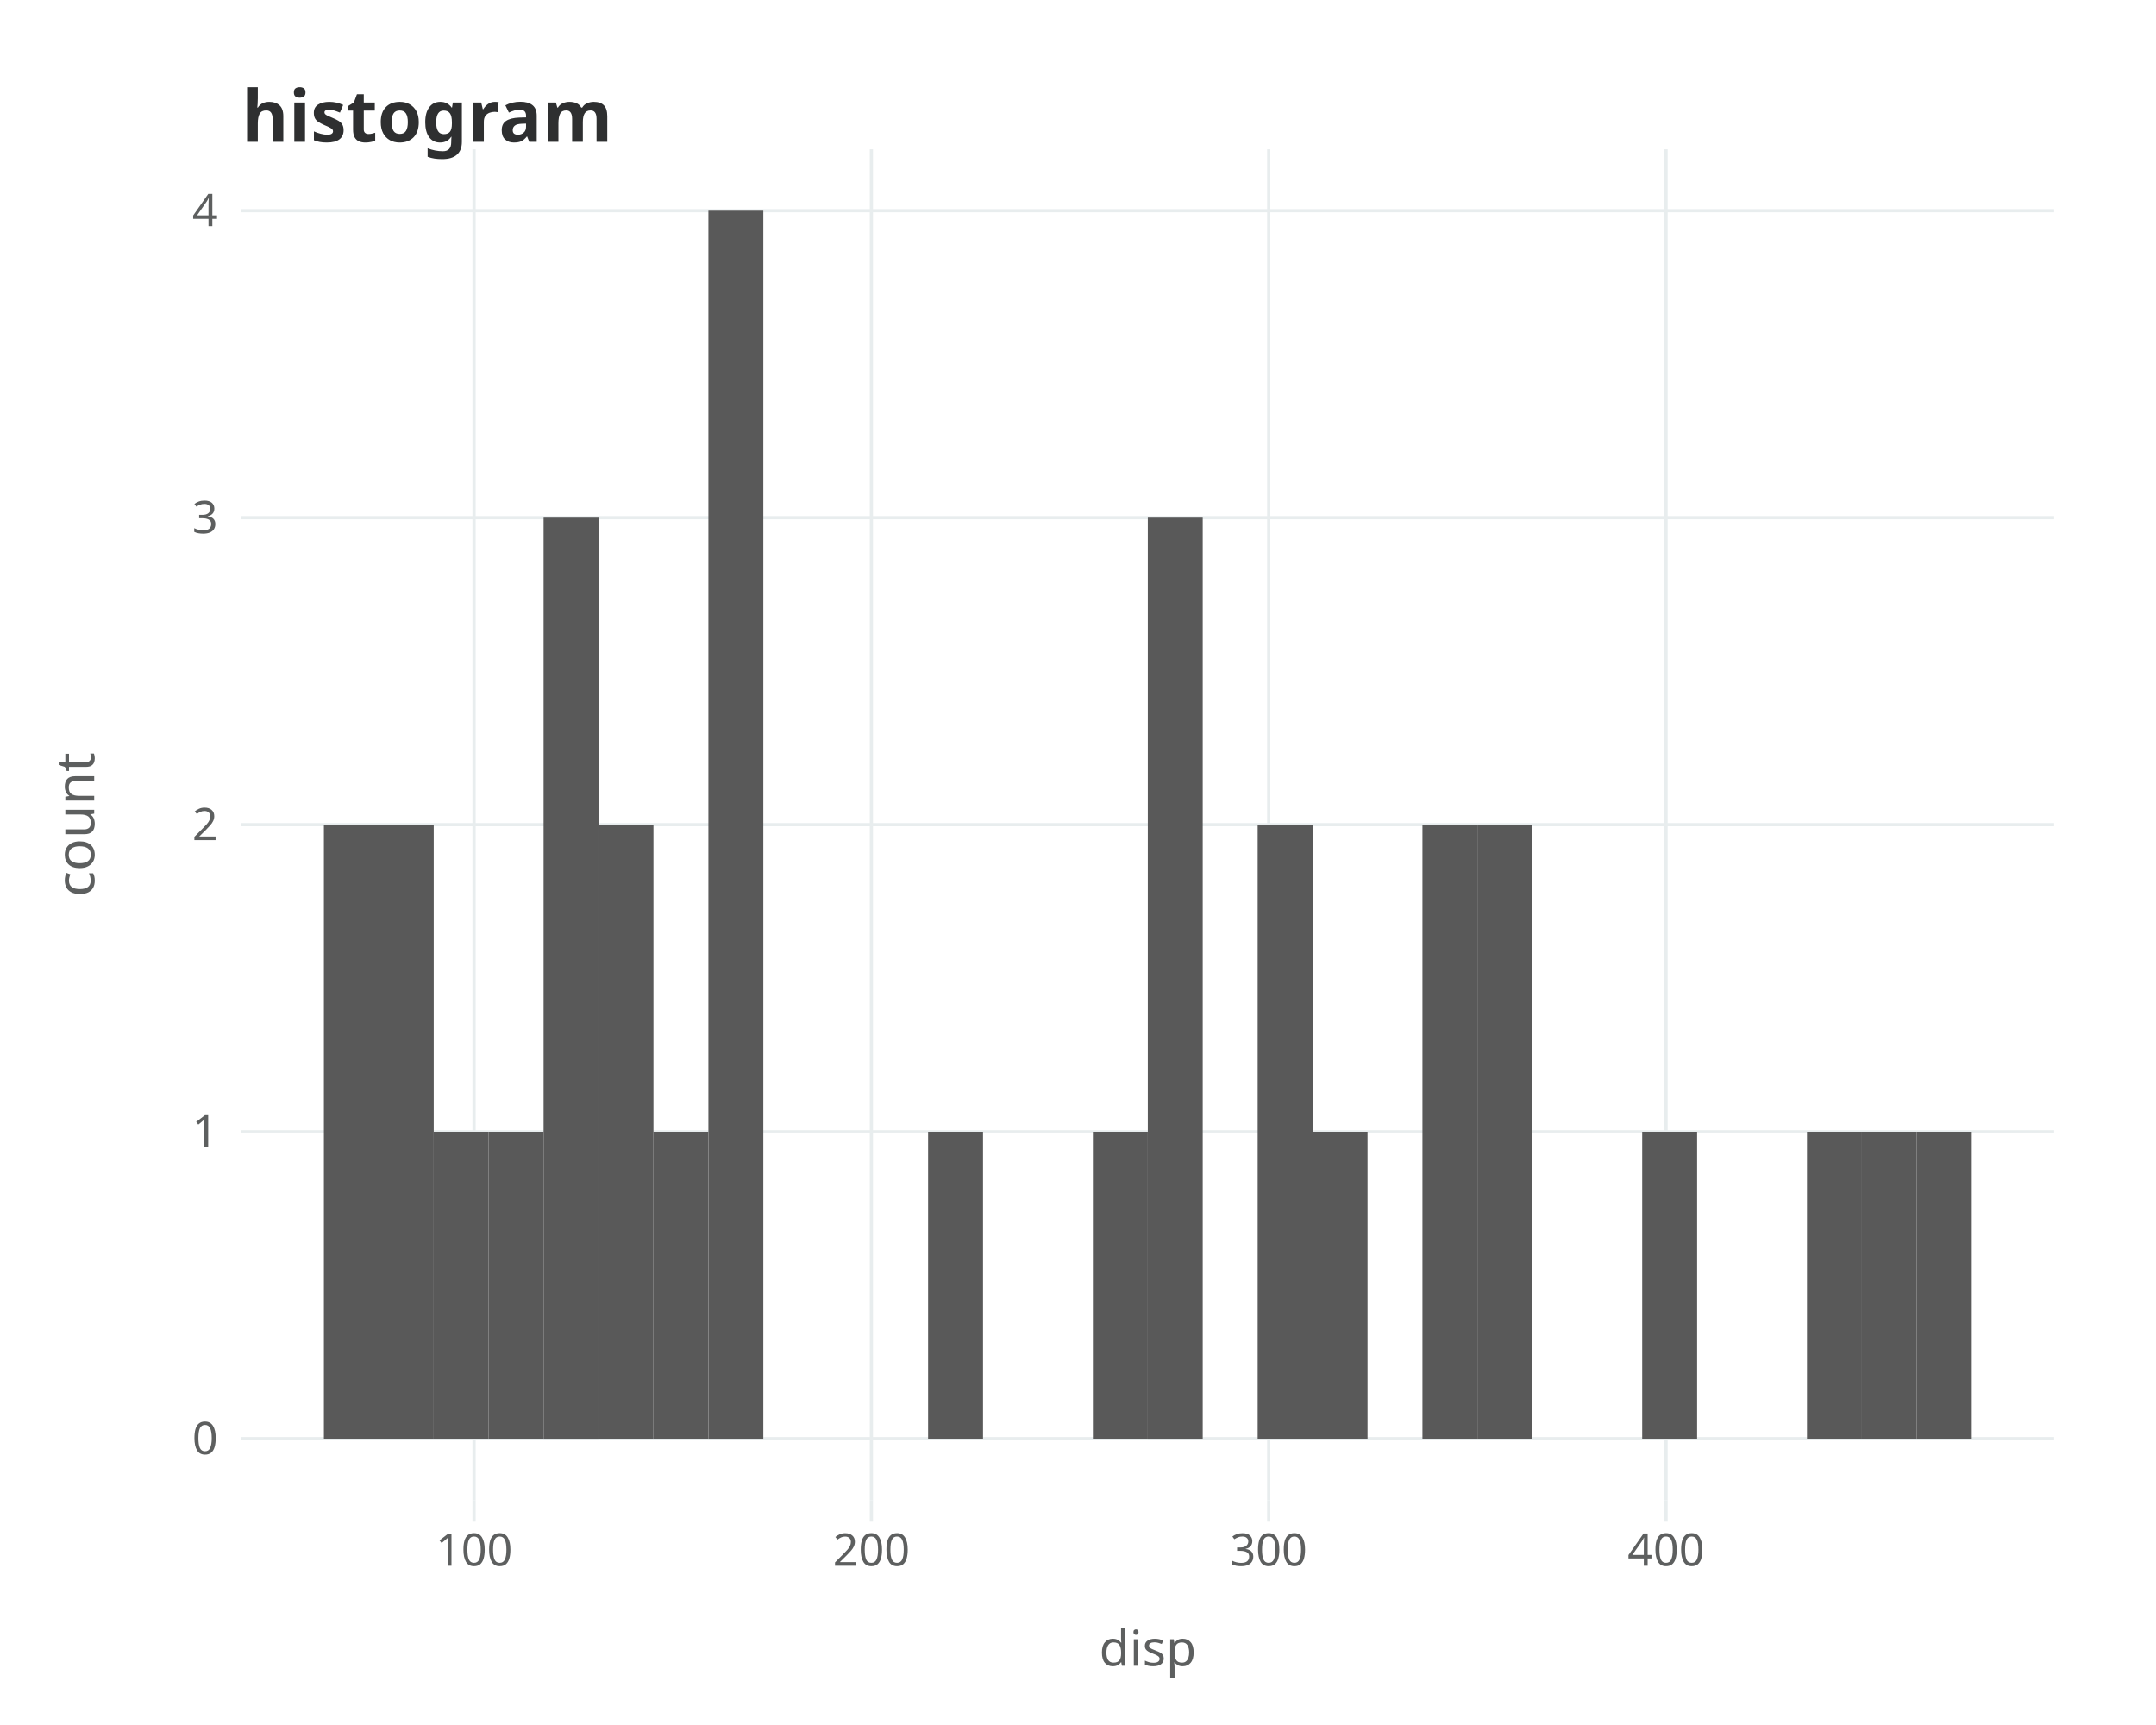
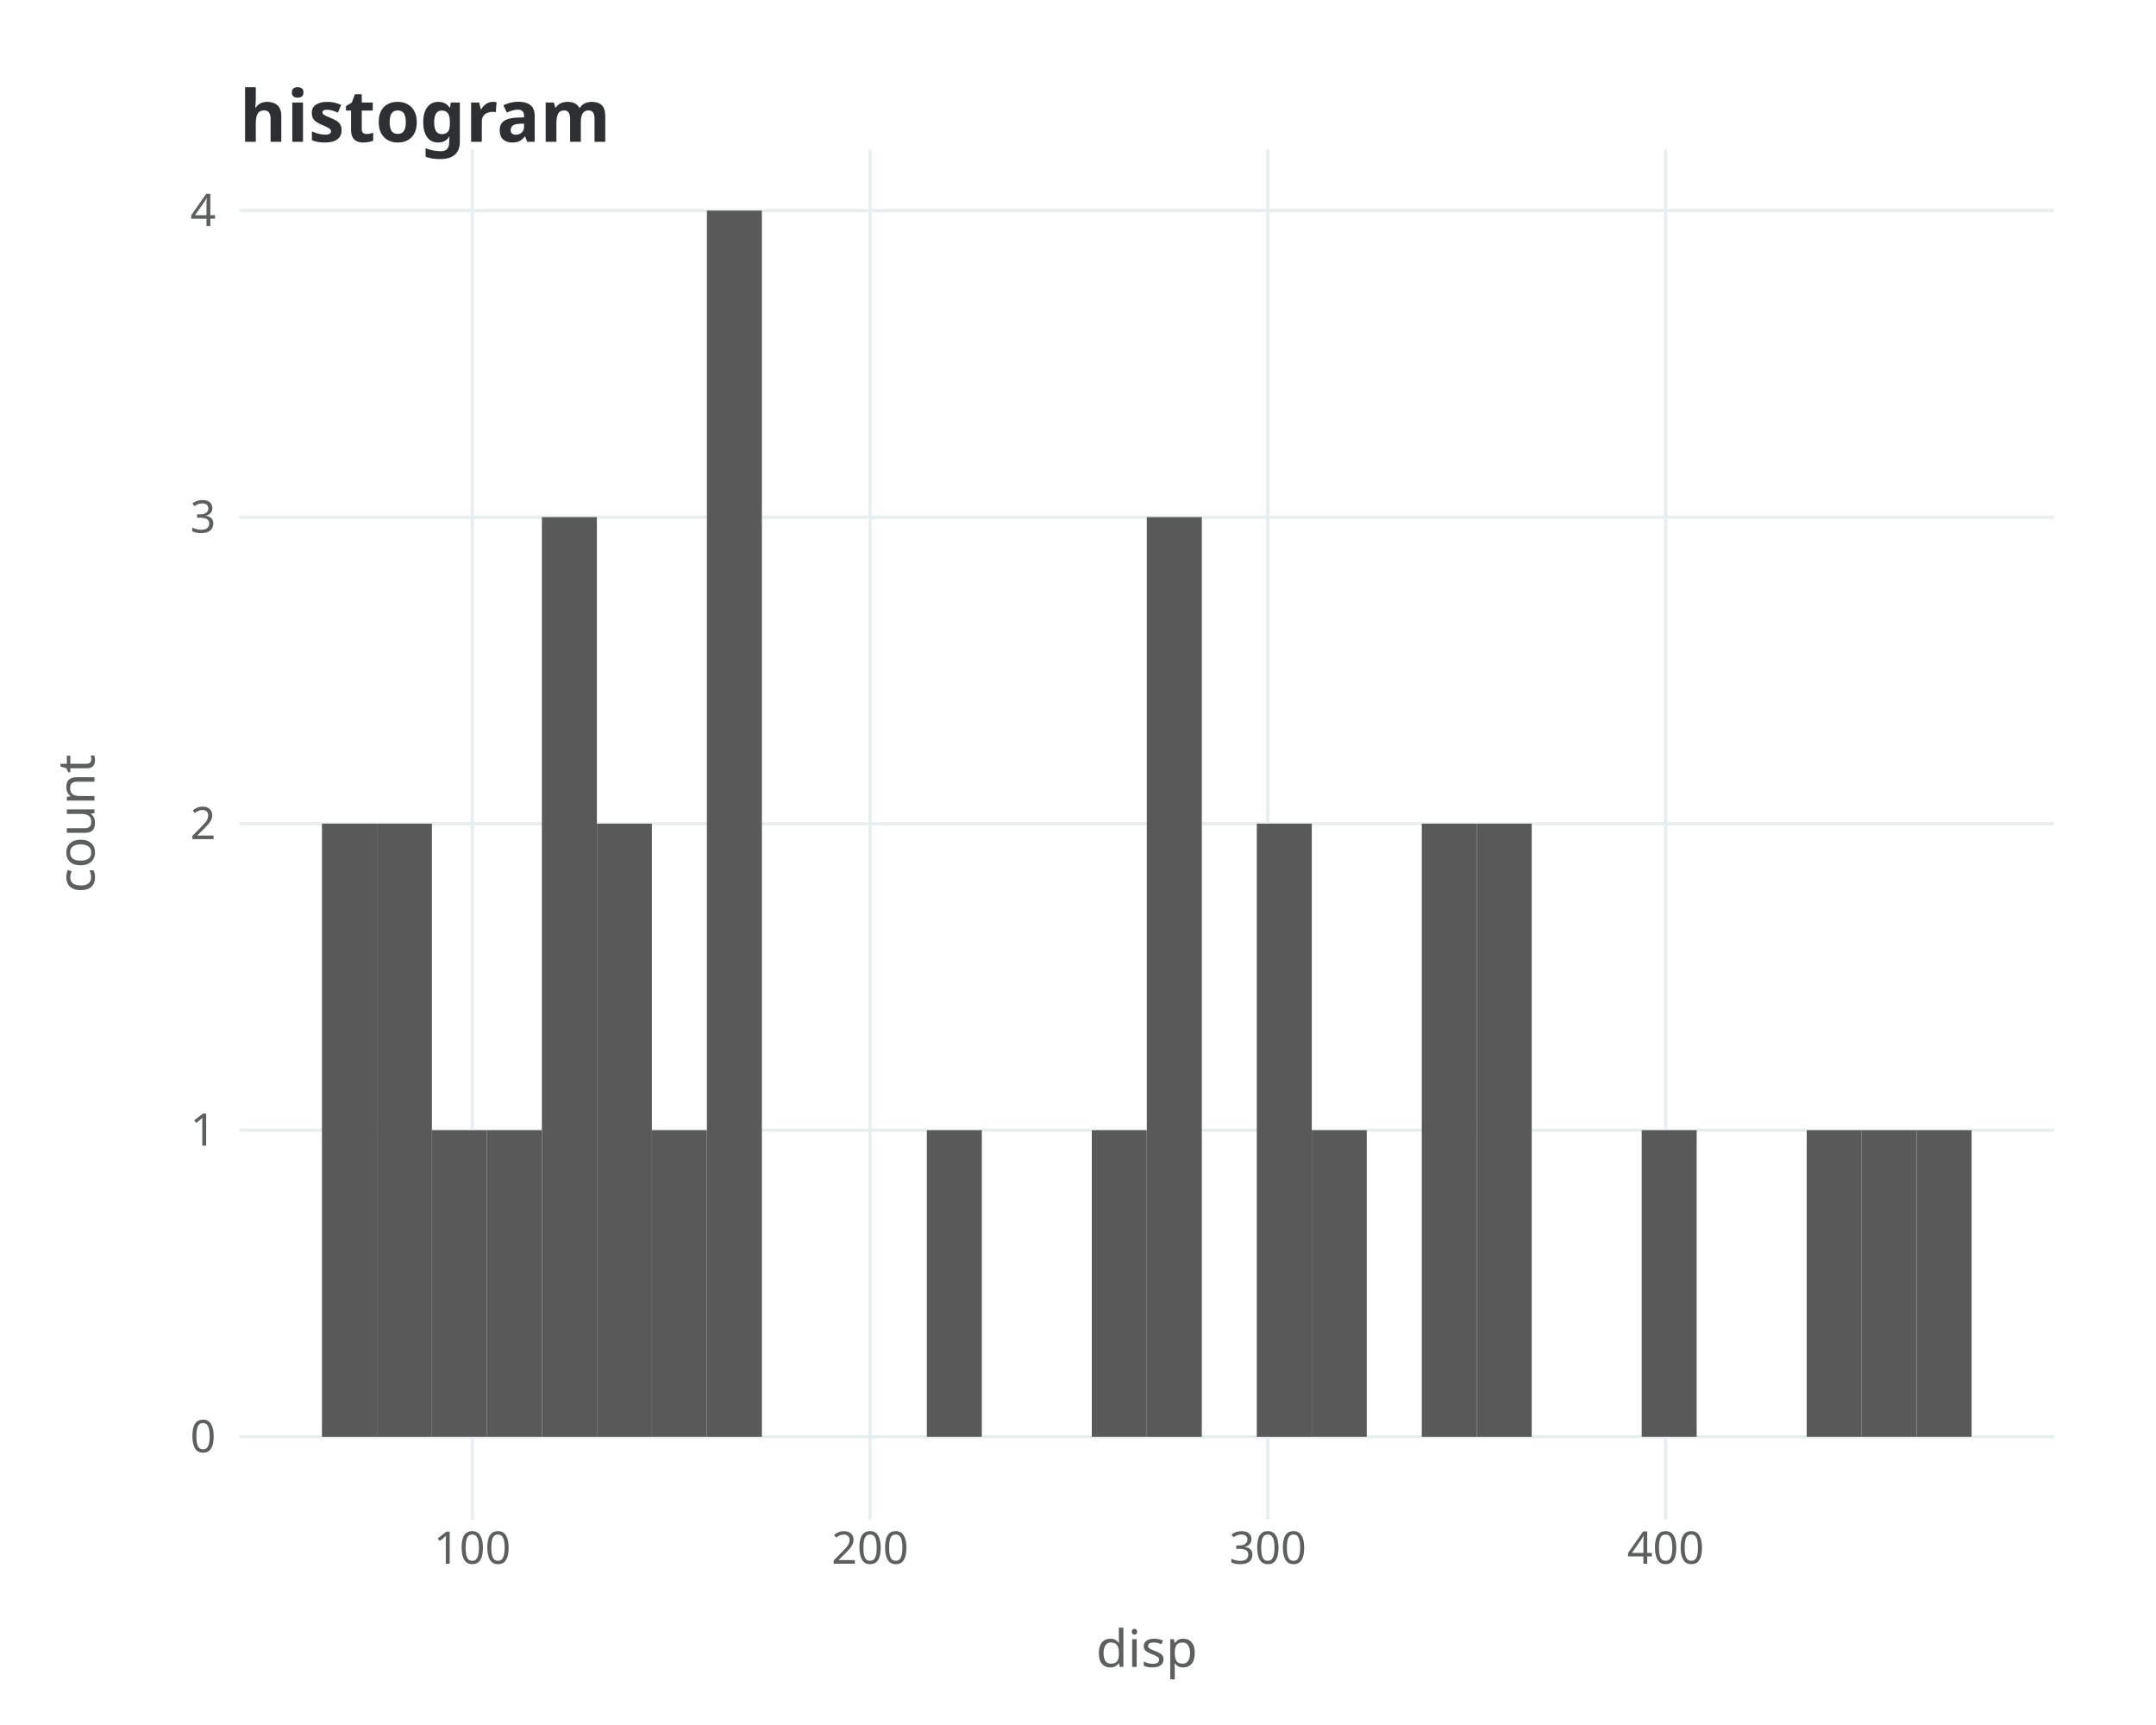
<svg xmlns="http://www.w3.org/2000/svg" class="svglite" data-engine-version="2.0" width="720.00pt" height="576.00pt" viewBox="0 0 720.00 576.00">
  <defs>
    <style type="text/css">
    .svglite line, .svglite polyline, .svglite polygon, .svglite path, .svglite rect, .svglite circle {
      fill: none;
      stroke: #000000;
      stroke-linecap: round;
      stroke-linejoin: round;
      stroke-miterlimit: 10.00;
    }
  </style>
  </defs>
  <rect width="100%" height="100%" style="stroke: none; fill: #FFFFFF;" />
  <defs>
    <clipPath id="cpMC4wMHw3MjAuMDB8MC4wMHw1NzYuMDA=">
      <rect x="0.00" y="0.00" width="720.00" height="576.00" />
    </clipPath>
  </defs>
  <g clip-path="url(#cpMC4wMHw3MjAuMDB8MC4wMHw1NzYuMDA=)">
-     <rect x="0" y="0.00" width="720.00" height="576.00" style="stroke-width: 1.45; stroke: #FFFFFF; fill: #FFFFFF;" />
+     <rect x="0.00" y="0.00" width="720.00" height="576.00" style="stroke-width: 1.45; stroke: #FFFFFF; fill: #FFFFFF;" />
  </g>
  <defs>
-     <clipPath id="cpODAuNjR8Njg1Ljk4fDQ5Ljg1fDUwMC45MA==">
-       <rect x="80.64" y="49.85" width="605.34" height="451.05" />
+     <clipPath id="cpNzkuOTd8Njg1Ljk4fDQ5Ljg1fDUwMC4yMw==">
+       <rect x="79.97" y="49.85" width="606.01" height="450.38" />
    </clipPath>
  </defs>
-   <g clip-path="url(#cpODAuNjR8Njg1Ljk4fDQ5Ljg1fDUwMC45MA==)">
-     <polyline points="80.64,480.39 685.98,480.39 " style="stroke-width: 1.07; stroke: #E8EDEE; stroke-linecap: butt;" />
-     <polyline points="80.64,377.88 685.98,377.88 " style="stroke-width: 1.07; stroke: #E8EDEE; stroke-linecap: butt;" />
-     <polyline points="80.64,275.37 685.98,275.37 " style="stroke-width: 1.07; stroke: #E8EDEE; stroke-linecap: butt;" />
-     <polyline points="80.64,172.86 685.98,172.86 " style="stroke-width: 1.07; stroke: #E8EDEE; stroke-linecap: butt;" />
-     <polyline points="80.64,70.35 685.98,70.35 " style="stroke-width: 1.07; stroke: #E8EDEE; stroke-linecap: butt;" />
-     <polyline points="158.31,500.90 158.31,49.85 " style="stroke-width: 1.07; stroke: #E8EDEE; stroke-linecap: butt;" />
-     <polyline points="291.00,500.90 291.00,49.85 " style="stroke-width: 1.07; stroke: #E8EDEE; stroke-linecap: butt;" />
-     <polyline points="423.69,500.90 423.69,49.85 " style="stroke-width: 1.07; stroke: #E8EDEE; stroke-linecap: butt;" />
-     <polyline points="556.38,500.90 556.38,49.85 " style="stroke-width: 1.07; stroke: #E8EDEE; stroke-linecap: butt;" />
-     <rect x="108.16" y="275.37" width="18.34" height="205.02" style="stroke-width: 1.07; stroke: none; stroke-linecap: butt; stroke-linejoin: miter; fill: #595959;" />
-     <rect x="126.50" y="275.37" width="18.34" height="205.02" style="stroke-width: 1.07; stroke: none; stroke-linecap: butt; stroke-linejoin: miter; fill: #595959;" />
-     <rect x="144.85" y="377.88" width="18.34" height="102.51" style="stroke-width: 1.07; stroke: none; stroke-linecap: butt; stroke-linejoin: miter; fill: #595959;" />
-     <rect x="163.19" y="377.88" width="18.34" height="102.51" style="stroke-width: 1.07; stroke: none; stroke-linecap: butt; stroke-linejoin: miter; fill: #595959;" />
-     <rect x="181.53" y="172.86" width="18.34" height="307.54" style="stroke-width: 1.07; stroke: none; stroke-linecap: butt; stroke-linejoin: miter; fill: #595959;" />
-     <rect x="199.88" y="275.37" width="18.34" height="205.02" style="stroke-width: 1.07; stroke: none; stroke-linecap: butt; stroke-linejoin: miter; fill: #595959;" />
-     <rect x="218.22" y="377.88" width="18.34" height="102.51" style="stroke-width: 1.07; stroke: none; stroke-linecap: butt; stroke-linejoin: miter; fill: #595959;" />
-     <rect x="236.57" y="70.35" width="18.34" height="410.05" style="stroke-width: 1.07; stroke: none; stroke-linecap: butt; stroke-linejoin: miter; fill: #595959;" />
-     <rect x="254.91" y="480.39" width="18.34" height="0.00" style="stroke-width: 1.07; stroke: none; stroke-linecap: butt; stroke-linejoin: miter; fill: #595959;" />
-     <rect x="273.25" y="480.39" width="18.34" height="0.00" style="stroke-width: 1.07; stroke: none; stroke-linecap: butt; stroke-linejoin: miter; fill: #595959;" />
-     <rect x="291.60" y="480.39" width="18.34" height="0.00" style="stroke-width: 1.07; stroke: none; stroke-linecap: butt; stroke-linejoin: miter; fill: #595959;" />
-     <rect x="309.94" y="377.88" width="18.34" height="102.51" style="stroke-width: 1.07; stroke: none; stroke-linecap: butt; stroke-linejoin: miter; fill: #595959;" />
-     <rect x="328.28" y="480.39" width="18.34" height="0.00" style="stroke-width: 1.07; stroke: none; stroke-linecap: butt; stroke-linejoin: miter; fill: #595959;" />
-     <rect x="346.63" y="480.39" width="18.34" height="0.00" style="stroke-width: 1.07; stroke: none; stroke-linecap: butt; stroke-linejoin: miter; fill: #595959;" />
-     <rect x="364.97" y="377.88" width="18.34" height="102.51" style="stroke-width: 1.07; stroke: none; stroke-linecap: butt; stroke-linejoin: miter; fill: #595959;" />
-     <rect x="383.31" y="172.86" width="18.34" height="307.54" style="stroke-width: 1.07; stroke: none; stroke-linecap: butt; stroke-linejoin: miter; fill: #595959;" />
-     <rect x="401.66" y="480.39" width="18.34" height="0.00" style="stroke-width: 1.07; stroke: none; stroke-linecap: butt; stroke-linejoin: miter; fill: #595959;" />
-     <rect x="420.00" y="275.37" width="18.34" height="205.02" style="stroke-width: 1.07; stroke: none; stroke-linecap: butt; stroke-linejoin: miter; fill: #595959;" />
-     <rect x="438.35" y="377.88" width="18.34" height="102.51" style="stroke-width: 1.07; stroke: none; stroke-linecap: butt; stroke-linejoin: miter; fill: #595959;" />
-     <rect x="456.69" y="480.39" width="18.34" height="0.00" style="stroke-width: 1.07; stroke: none; stroke-linecap: butt; stroke-linejoin: miter; fill: #595959;" />
-     <rect x="475.03" y="275.37" width="18.34" height="205.02" style="stroke-width: 1.07; stroke: none; stroke-linecap: butt; stroke-linejoin: miter; fill: #595959;" />
-     <rect x="493.38" y="275.37" width="18.34" height="205.02" style="stroke-width: 1.07; stroke: none; stroke-linecap: butt; stroke-linejoin: miter; fill: #595959;" />
-     <rect x="511.72" y="480.39" width="18.34" height="0.00" style="stroke-width: 1.07; stroke: none; stroke-linecap: butt; stroke-linejoin: miter; fill: #595959;" />
-     <rect x="530.06" y="480.39" width="18.34" height="0.00" style="stroke-width: 1.07; stroke: none; stroke-linecap: butt; stroke-linejoin: miter; fill: #595959;" />
-     <rect x="548.41" y="377.88" width="18.34" height="102.51" style="stroke-width: 1.07; stroke: none; stroke-linecap: butt; stroke-linejoin: miter; fill: #595959;" />
-     <rect x="566.75" y="480.39" width="18.34" height="0.00" style="stroke-width: 1.07; stroke: none; stroke-linecap: butt; stroke-linejoin: miter; fill: #595959;" />
-     <rect x="585.09" y="480.39" width="18.34" height="0.00" style="stroke-width: 1.07; stroke: none; stroke-linecap: butt; stroke-linejoin: miter; fill: #595959;" />
-     <rect x="603.44" y="377.88" width="18.34" height="102.51" style="stroke-width: 1.07; stroke: none; stroke-linecap: butt; stroke-linejoin: miter; fill: #595959;" />
-     <rect x="621.78" y="377.88" width="18.34" height="102.51" style="stroke-width: 1.07; stroke: none; stroke-linecap: butt; stroke-linejoin: miter; fill: #595959;" />
-     <rect x="640.13" y="377.88" width="18.34" height="102.51" style="stroke-width: 1.07; stroke: none; stroke-linecap: butt; stroke-linejoin: miter; fill: #595959;" />
+   <g clip-path="url(#cpNzkuOTd8Njg1Ljk4fDQ5Ljg1fDUwMC4yMw==)">
+     <polyline points="79.97,479.75 685.98,479.75 " style="stroke-width: 1.07; stroke: #E8EDEE; stroke-linecap: butt;" />
+     <polyline points="79.97,377.39 685.98,377.39 " style="stroke-width: 1.07; stroke: #E8EDEE; stroke-linecap: butt;" />
+     <polyline points="79.97,275.04 685.98,275.04 " style="stroke-width: 1.07; stroke: #E8EDEE; stroke-linecap: butt;" />
+     <polyline points="79.97,172.68 685.98,172.68 " style="stroke-width: 1.07; stroke: #E8EDEE; stroke-linecap: butt;" />
+     <polyline points="79.97,70.32 685.98,70.32 " style="stroke-width: 1.07; stroke: #E8EDEE; stroke-linecap: butt;" />
+     <polyline points="157.72,500.23 157.72,49.85 " style="stroke-width: 1.07; stroke: #E8EDEE; stroke-linecap: butt;" />
+     <polyline points="290.56,500.23 290.56,49.85 " style="stroke-width: 1.07; stroke: #E8EDEE; stroke-linecap: butt;" />
+     <polyline points="423.40,500.23 423.40,49.85 " style="stroke-width: 1.07; stroke: #E8EDEE; stroke-linecap: butt;" />
+     <polyline points="556.24,500.23 556.24,49.85 " style="stroke-width: 1.07; stroke: #E8EDEE; stroke-linecap: butt;" />
+     <rect x="107.52" y="275.04" width="18.36" height="204.72" style="stroke-width: 1.07; stroke: none; stroke-linecap: butt; stroke-linejoin: miter; fill: #595959;" />
+     <rect x="125.88" y="275.04" width="18.36" height="204.72" style="stroke-width: 1.07; stroke: none; stroke-linecap: butt; stroke-linejoin: miter; fill: #595959;" />
+     <rect x="144.25" y="377.39" width="18.36" height="102.36" style="stroke-width: 1.07; stroke: none; stroke-linecap: butt; stroke-linejoin: miter; fill: #595959;" />
+     <rect x="162.61" y="377.39" width="18.36" height="102.36" style="stroke-width: 1.07; stroke: none; stroke-linecap: butt; stroke-linejoin: miter; fill: #595959;" />
+     <rect x="180.97" y="172.68" width="18.36" height="307.08" style="stroke-width: 1.07; stroke: none; stroke-linecap: butt; stroke-linejoin: miter; fill: #595959;" />
+     <rect x="199.34" y="275.04" width="18.36" height="204.72" style="stroke-width: 1.07; stroke: none; stroke-linecap: butt; stroke-linejoin: miter; fill: #595959;" />
+     <rect x="217.70" y="377.39" width="18.36" height="102.36" style="stroke-width: 1.07; stroke: none; stroke-linecap: butt; stroke-linejoin: miter; fill: #595959;" />
+     <rect x="236.07" y="70.32" width="18.36" height="409.44" style="stroke-width: 1.07; stroke: none; stroke-linecap: butt; stroke-linejoin: miter; fill: #595959;" />
+     <rect x="254.43" y="479.75" width="18.36" height="0.00" style="stroke-width: 1.07; stroke: none; stroke-linecap: butt; stroke-linejoin: miter; fill: #595959;" />
+     <rect x="272.79" y="479.75" width="18.36" height="0.00" style="stroke-width: 1.07; stroke: none; stroke-linecap: butt; stroke-linejoin: miter; fill: #595959;" />
+     <rect x="291.16" y="479.75" width="18.36" height="0.00" style="stroke-width: 1.07; stroke: none; stroke-linecap: butt; stroke-linejoin: miter; fill: #595959;" />
+     <rect x="309.52" y="377.39" width="18.36" height="102.36" style="stroke-width: 1.07; stroke: none; stroke-linecap: butt; stroke-linejoin: miter; fill: #595959;" />
+     <rect x="327.89" y="479.75" width="18.36" height="0.00" style="stroke-width: 1.07; stroke: none; stroke-linecap: butt; stroke-linejoin: miter; fill: #595959;" />
+     <rect x="346.25" y="479.75" width="18.36" height="0.00" style="stroke-width: 1.07; stroke: none; stroke-linecap: butt; stroke-linejoin: miter; fill: #595959;" />
+     <rect x="364.61" y="377.39" width="18.36" height="102.36" style="stroke-width: 1.07; stroke: none; stroke-linecap: butt; stroke-linejoin: miter; fill: #595959;" />
+     <rect x="382.98" y="172.68" width="18.36" height="307.08" style="stroke-width: 1.07; stroke: none; stroke-linecap: butt; stroke-linejoin: miter; fill: #595959;" />
+     <rect x="401.34" y="479.75" width="18.36" height="0.00" style="stroke-width: 1.07; stroke: none; stroke-linecap: butt; stroke-linejoin: miter; fill: #595959;" />
+     <rect x="419.71" y="275.04" width="18.36" height="204.72" style="stroke-width: 1.07; stroke: none; stroke-linecap: butt; stroke-linejoin: miter; fill: #595959;" />
+     <rect x="438.07" y="377.39" width="18.36" height="102.36" style="stroke-width: 1.07; stroke: none; stroke-linecap: butt; stroke-linejoin: miter; fill: #595959;" />
+     <rect x="456.43" y="479.75" width="18.36" height="0.00" style="stroke-width: 1.07; stroke: none; stroke-linecap: butt; stroke-linejoin: miter; fill: #595959;" />
+     <rect x="474.80" y="275.04" width="18.36" height="204.72" style="stroke-width: 1.07; stroke: none; stroke-linecap: butt; stroke-linejoin: miter; fill: #595959;" />
+     <rect x="493.16" y="275.04" width="18.36" height="204.72" style="stroke-width: 1.07; stroke: none; stroke-linecap: butt; stroke-linejoin: miter; fill: #595959;" />
+     <rect x="511.53" y="479.75" width="18.36" height="0.00" style="stroke-width: 1.07; stroke: none; stroke-linecap: butt; stroke-linejoin: miter; fill: #595959;" />
+     <rect x="529.89" y="479.75" width="18.36" height="0.00" style="stroke-width: 1.07; stroke: none; stroke-linecap: butt; stroke-linejoin: miter; fill: #595959;" />
+     <rect x="548.25" y="377.39" width="18.36" height="102.36" style="stroke-width: 1.07; stroke: none; stroke-linecap: butt; stroke-linejoin: miter; fill: #595959;" />
+     <rect x="566.62" y="479.75" width="18.36" height="0.00" style="stroke-width: 1.07; stroke: none; stroke-linecap: butt; stroke-linejoin: miter; fill: #595959;" />
+     <rect x="584.98" y="479.75" width="18.36" height="0.00" style="stroke-width: 1.07; stroke: none; stroke-linecap: butt; stroke-linejoin: miter; fill: #595959;" />
+     <rect x="603.35" y="377.39" width="18.36" height="102.36" style="stroke-width: 1.07; stroke: none; stroke-linecap: butt; stroke-linejoin: miter; fill: #595959;" />
+     <rect x="621.71" y="377.39" width="18.36" height="102.36" style="stroke-width: 1.07; stroke: none; stroke-linecap: butt; stroke-linejoin: miter; fill: #595959;" />
+     <rect x="640.07" y="377.39" width="18.36" height="102.36" style="stroke-width: 1.07; stroke: none; stroke-linecap: butt; stroke-linejoin: miter; fill: #595959;" />
  </g>
  <g clip-path="url(#cpMC4wMHw3MjAuMDB8MC4wMHw1NzYuMDA=)">
-     <text x="68.48" y="485.56" text-anchor="middle" style="font-size: 15.00px; fill: #5D5F5F; font-family: sans;" textLength="8.34px" lengthAdjust="spacingAndGlyphs">0</text>
-     <text x="68.48" y="383.04" text-anchor="middle" style="font-size: 15.00px; fill: #5D5F5F; font-family: sans;" textLength="8.34px" lengthAdjust="spacingAndGlyphs">1</text>
-     <text x="68.48" y="280.53" text-anchor="middle" style="font-size: 15.00px; fill: #5D5F5F; font-family: sans;" textLength="8.34px" lengthAdjust="spacingAndGlyphs">2</text>
-     <text x="68.48" y="178.02" text-anchor="middle" style="font-size: 15.00px; fill: #5D5F5F; font-family: sans;" textLength="8.34px" lengthAdjust="spacingAndGlyphs">3</text>
-     <text x="68.48" y="75.51" text-anchor="middle" style="font-size: 15.00px; fill: #5D5F5F; font-family: sans;" textLength="8.34px" lengthAdjust="spacingAndGlyphs">4</text>
-     <polyline points="158.31,508.10 158.31,500.90 " style="stroke-width: 1.07; stroke: #E8EDEE; stroke-linecap: butt;" />
-     <polyline points="291.00,508.10 291.00,500.90 " style="stroke-width: 1.07; stroke: #E8EDEE; stroke-linecap: butt;" />
-     <polyline points="423.69,508.10 423.69,500.90 " style="stroke-width: 1.07; stroke: #E8EDEE; stroke-linecap: butt;" />
-     <polyline points="556.38,508.10 556.38,500.90 " style="stroke-width: 1.07; stroke: #E8EDEE; stroke-linecap: butt;" />
-     <text x="158.31" y="522.81" text-anchor="middle" style="font-size: 15.00px; fill: #5D5F5F; font-family: sans;" textLength="25.03px" lengthAdjust="spacingAndGlyphs">100</text>
-     <text x="291.00" y="522.81" text-anchor="middle" style="font-size: 15.00px; fill: #5D5F5F; font-family: sans;" textLength="25.03px" lengthAdjust="spacingAndGlyphs">200</text>
-     <text x="423.69" y="522.81" text-anchor="middle" style="font-size: 15.00px; fill: #5D5F5F; font-family: sans;" textLength="25.03px" lengthAdjust="spacingAndGlyphs">300</text>
-     <text x="556.38" y="522.81" text-anchor="middle" style="font-size: 15.00px; fill: #5D5F5F; font-family: sans;" textLength="25.03px" lengthAdjust="spacingAndGlyphs">400</text>
-     <text x="383.31" y="556.22" text-anchor="middle" style="font-size: 16.50px; fill: #5D5F5F; font-family: sans;" textLength="30.27px" lengthAdjust="spacingAndGlyphs">disp</text>
-     <text transform="translate(31.46,275.37) rotate(-90)" text-anchor="middle" style="font-size: 18.00px; fill: #5D5F5F; font-family: sans;" textLength="44.04px" lengthAdjust="spacingAndGlyphs">count</text>
-     <text x="80.64" y="47.35" style="font-size: 24.00px; font-weight: bold; fill: #2E2F30; font-family: sans;" textLength="105.39px" lengthAdjust="spacingAndGlyphs">histogram</text>
+     <text x="67.81" y="484.92" text-anchor="middle" style="font-size: 15.00px; fill: #5D5F5F; font-family: sans;" textLength="8.34px" lengthAdjust="spacingAndGlyphs">0</text>
+     <text x="67.81" y="382.56" text-anchor="middle" style="font-size: 15.00px; fill: #5D5F5F; font-family: sans;" textLength="8.34px" lengthAdjust="spacingAndGlyphs">1</text>
+     <text x="67.81" y="280.20" text-anchor="middle" style="font-size: 15.00px; fill: #5D5F5F; font-family: sans;" textLength="8.34px" lengthAdjust="spacingAndGlyphs">2</text>
+     <text x="67.81" y="177.84" text-anchor="middle" style="font-size: 15.00px; fill: #5D5F5F; font-family: sans;" textLength="8.34px" lengthAdjust="spacingAndGlyphs">3</text>
+     <text x="67.81" y="75.48" text-anchor="middle" style="font-size: 15.00px; fill: #5D5F5F; font-family: sans;" textLength="8.34px" lengthAdjust="spacingAndGlyphs">4</text>
+     <polyline points="157.72,507.43 157.72,500.23 " style="stroke-width: 1.07; stroke: #E8EDEE; stroke-linecap: butt;" />
+     <polyline points="290.56,507.43 290.56,500.23 " style="stroke-width: 1.07; stroke: #E8EDEE; stroke-linecap: butt;" />
+     <polyline points="423.40,507.43 423.40,500.23 " style="stroke-width: 1.07; stroke: #E8EDEE; stroke-linecap: butt;" />
+     <polyline points="556.24,507.43 556.24,500.23 " style="stroke-width: 1.07; stroke: #E8EDEE; stroke-linecap: butt;" />
+     <text x="157.72" y="522.14" text-anchor="middle" style="font-size: 15.00px; fill: #5D5F5F; font-family: sans;" textLength="25.03px" lengthAdjust="spacingAndGlyphs">100</text>
+     <text x="290.56" y="522.14" text-anchor="middle" style="font-size: 15.00px; fill: #5D5F5F; font-family: sans;" textLength="25.03px" lengthAdjust="spacingAndGlyphs">200</text>
+     <text x="423.40" y="522.14" text-anchor="middle" style="font-size: 15.00px; fill: #5D5F5F; font-family: sans;" textLength="25.03px" lengthAdjust="spacingAndGlyphs">300</text>
+     <text x="556.24" y="522.14" text-anchor="middle" style="font-size: 15.00px; fill: #5D5F5F; font-family: sans;" textLength="25.03px" lengthAdjust="spacingAndGlyphs">400</text>
+     <text x="382.98" y="556.61" text-anchor="middle" style="font-size: 17.25px; fill: #5D5F5F; font-family: sans;" textLength="31.65px" lengthAdjust="spacingAndGlyphs">disp</text>
+     <text transform="translate(31.56,275.04) rotate(-90)" text-anchor="middle" style="font-size: 17.25px; fill: #5D5F5F; font-family: sans;" textLength="42.21px" lengthAdjust="spacingAndGlyphs">count</text>
+     <text x="79.97" y="47.35" style="font-size: 24.00px; font-weight: bold; fill: #2E2F30; font-family: sans;" textLength="105.39px" lengthAdjust="spacingAndGlyphs">histogram</text>
  </g>
</svg>
